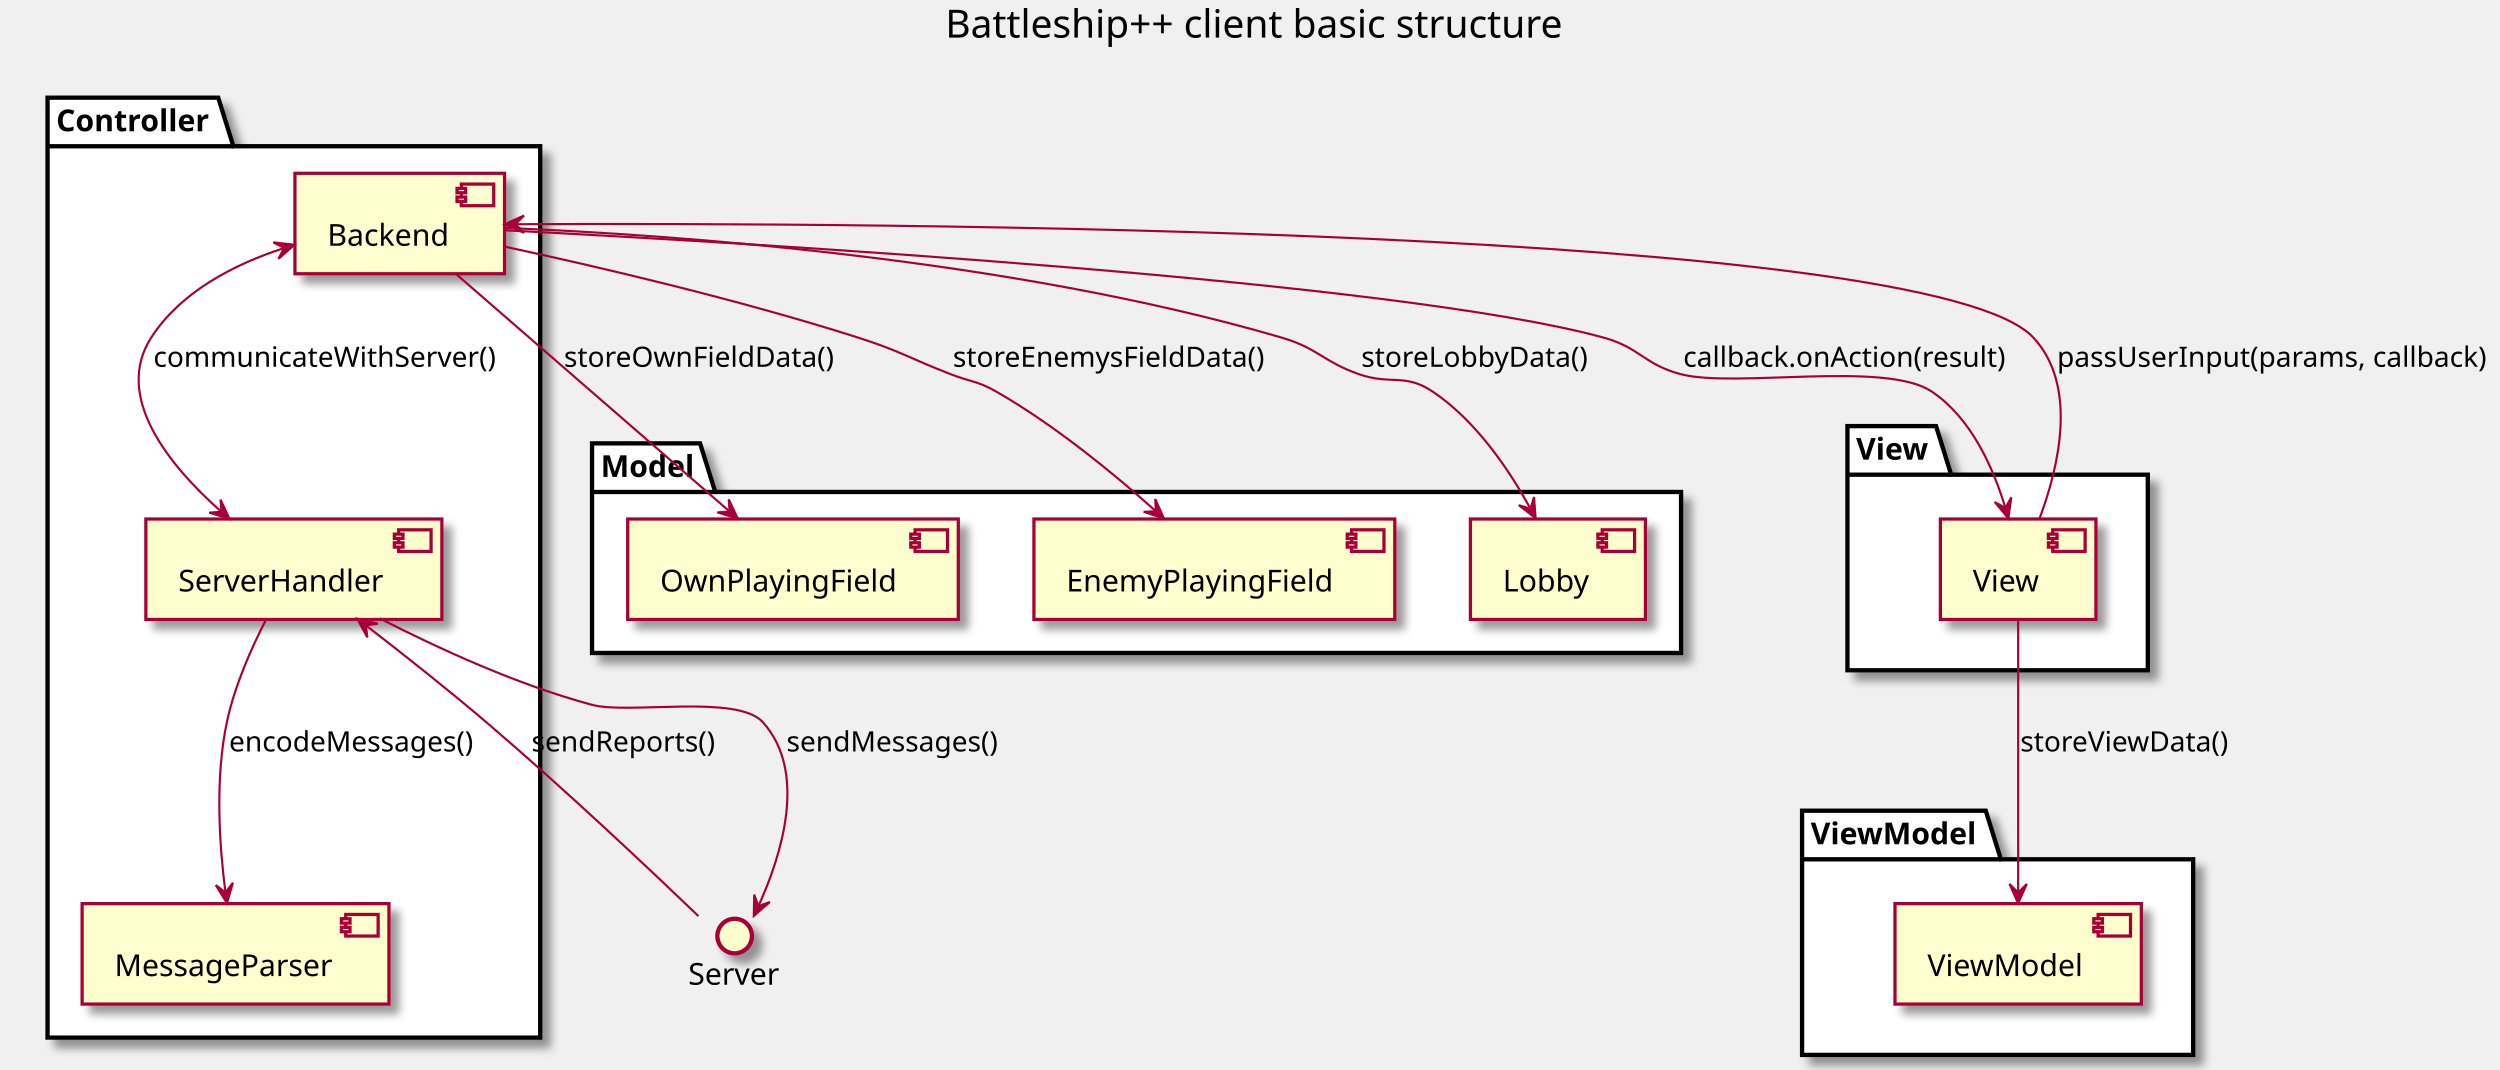
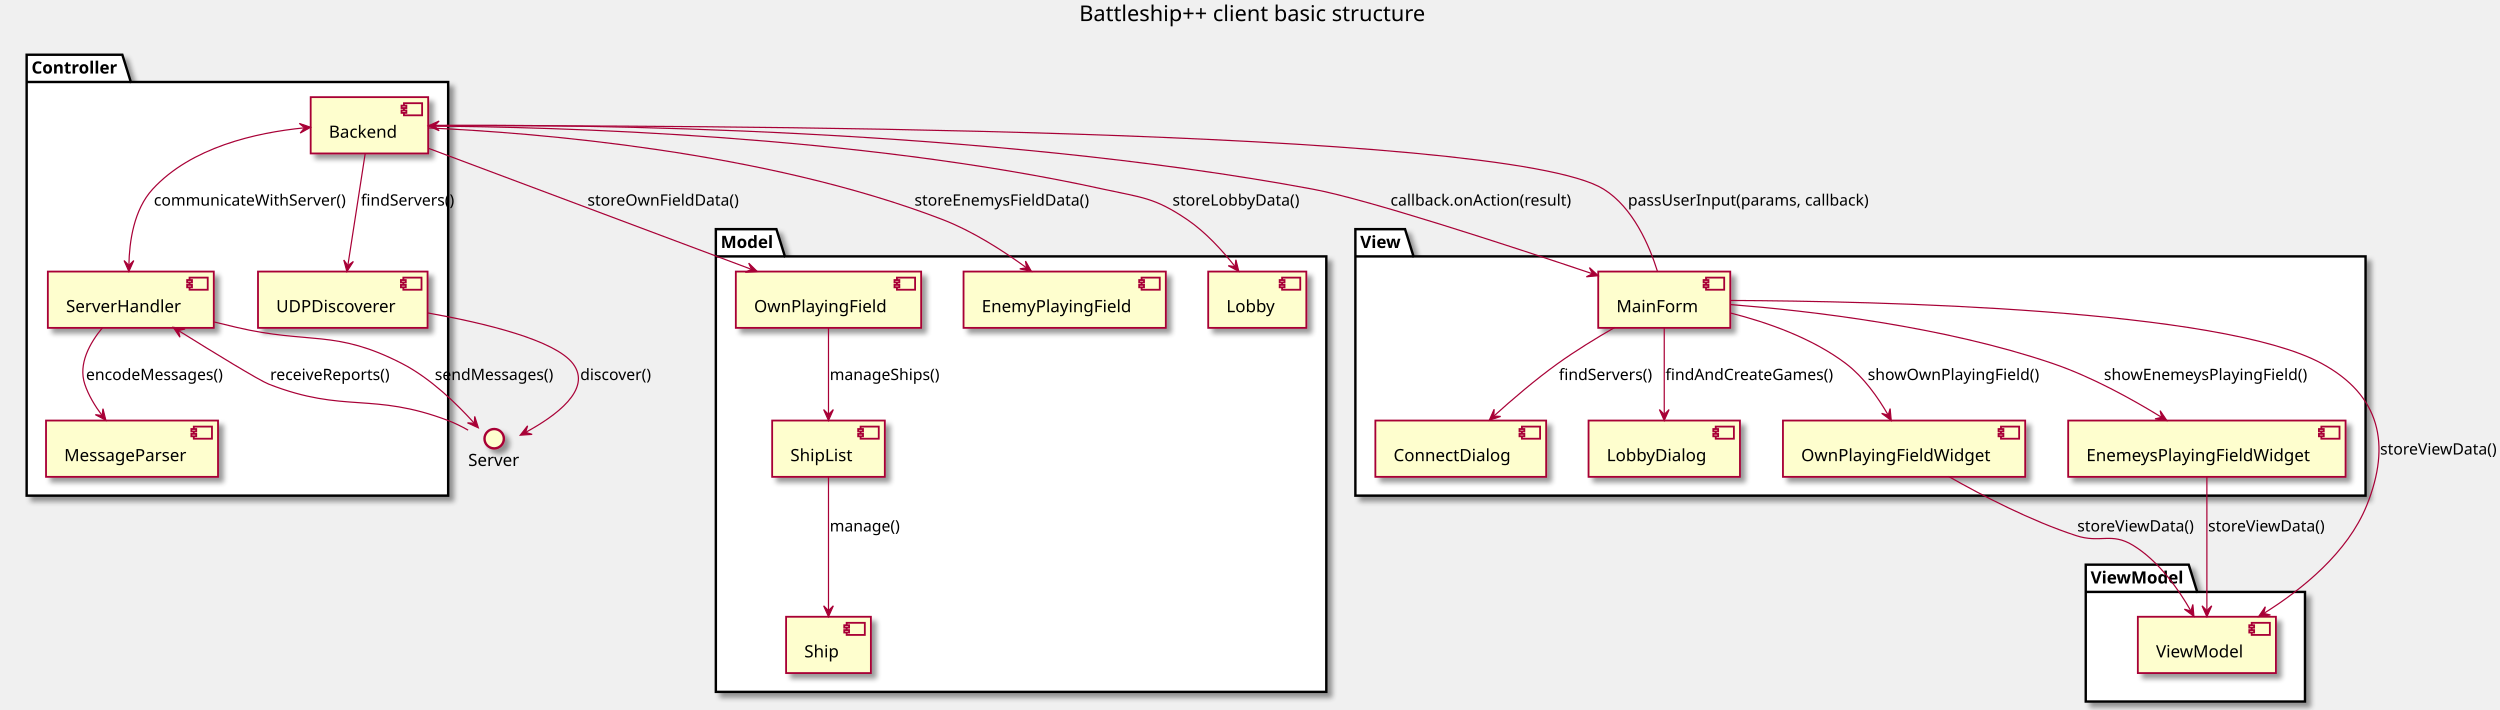
- <svg xmlns="http://www.w3.org/2000/svg" height="495px" style="width:1157px;height:495px;" version="1.1" viewBox="0 0 1157 495" width="1157px">
+ <svg xmlns="http://www.w3.org/2000/svg" height="586px" style="width:2064px;height:586px;" version="1.1" viewBox="0 0 2064 586" width="2064px">
  <defs>
    <filter height="300%" id="f1" width="300%" x="-1" y="-1">
      <feGaussianBlur result="blurOut" stdDeviation="2.0" />
      <feColorMatrix in="blurOut" result="blurOut2" type="matrix" values="0 0 0 0 0 0 0 0 0 0 0 0 0 0 0 0 0 0 .4 0" />
      <feOffset dx="4.0" dy="4.0" in="blurOut2" result="blurOut3" />
      <feBlend in="SourceGraphic" in2="blurOut3" mode="normal" />
    </filter>
  </defs>
  <g>
-     <text fill="#000000" font-family="sans-serif" font-size="18" lengthAdjust="spacingAndGlyphs" textLength="300" x="437.5" y="17.402">Battleship++ client basic structure</text>
-     <polygon fill="#FFFFFF" filter="url(#f1)" points="22,45.199,101,45.199,108,67.688,250,67.688,250,480.199,22,480.199,22,45.199" style="stroke: #000000; stroke-width: 2.0;" />
+     <text fill="#000000" font-family="sans-serif" font-size="18" lengthAdjust="spacingAndGlyphs" textLength="300" x="891" y="17.402">Battleship++ client basic structure</text>
+     <polygon fill="#FFFFFF" filter="url(#f1)" points="22,45.199,101,45.199,108,67.688,370,67.688,370,409.199,22,409.199,22,45.199" style="stroke: #000000; stroke-width: 2.0;" />
    <line style="stroke: #000000; stroke-width: 2.0;" x1="22" x2="108" y1="67.688" y2="67.688" />
    <text fill="#000000" font-family="sans-serif" font-size="14" font-weight="bold" lengthAdjust="spacingAndGlyphs" textLength="73" x="26" y="60.734">Controller</text>
-     <polygon fill="#FFFFFF" filter="url(#f1)" points="274,205.199,324,205.199,331,227.688,778,227.688,778,302.199,274,302.199,274,205.199" style="stroke: #000000; stroke-width: 2.0;" />
-     <line style="stroke: #000000; stroke-width: 2.0;" x1="274" x2="331" y1="227.688" y2="227.688" />
-     <text fill="#000000" font-family="sans-serif" font-size="14" font-weight="bold" lengthAdjust="spacingAndGlyphs" textLength="44" x="278" y="220.734">Model</text>
-     <polygon fill="#FFFFFF" filter="url(#f1)" points="855,197.199,896,197.199,903,219.688,994,219.688,994,310.199,855,310.199,855,197.199" style="stroke: #000000; stroke-width: 2.0;" />
-     <line style="stroke: #000000; stroke-width: 2.0;" x1="855" x2="903" y1="219.688" y2="219.688" />
-     <text fill="#000000" font-family="sans-serif" font-size="14" font-weight="bold" lengthAdjust="spacingAndGlyphs" textLength="35" x="859" y="212.734">View</text>
-     <polygon fill="#FFFFFF" filter="url(#f1)" points="834,375.199,919,375.199,926,397.688,1015,397.688,1015,488.199,834,488.199,834,375.199" style="stroke: #000000; stroke-width: 2.0;" />
-     <line style="stroke: #000000; stroke-width: 2.0;" x1="834" x2="926" y1="397.688" y2="397.688" />
-     <text fill="#000000" font-family="sans-serif" font-size="14" font-weight="bold" lengthAdjust="spacingAndGlyphs" textLength="79" x="838" y="390.734">ViewModel</text>
-     <rect fill="#FEFECE" filter="url(#f1)" height="46.488" style="stroke: #A80036; stroke-width: 1.5;" width="97" x="136.5" y="80.199" />
-     <rect fill="#FEFECE" height="10" style="stroke: #A80036; stroke-width: 1.5;" width="15" x="213.5" y="85.199" />
-     <rect fill="#FEFECE" height="2" style="stroke: #A80036; stroke-width: 1.5;" width="4" x="211.5" y="87.199" />
-     <rect fill="#FEFECE" height="2" style="stroke: #A80036; stroke-width: 1.5;" width="4" x="211.5" y="91.199" />
-     <text fill="#000000" font-family="sans-serif" font-size="14" lengthAdjust="spacingAndGlyphs" textLength="57" x="151.5" y="113.734">Backend</text>
-     <rect fill="#FEFECE" filter="url(#f1)" height="46.488" style="stroke: #A80036; stroke-width: 1.5;" width="137" x="67.5" y="240.199" />
-     <rect fill="#FEFECE" height="10" style="stroke: #A80036; stroke-width: 1.5;" width="15" x="184.5" y="245.199" />
-     <rect fill="#FEFECE" height="2" style="stroke: #A80036; stroke-width: 1.5;" width="4" x="182.5" y="247.199" />
-     <rect fill="#FEFECE" height="2" style="stroke: #A80036; stroke-width: 1.5;" width="4" x="182.5" y="251.199" />
-     <text fill="#000000" font-family="sans-serif" font-size="14" lengthAdjust="spacingAndGlyphs" textLength="97" x="82.5" y="273.734">ServerHandler</text>
-     <rect fill="#FEFECE" filter="url(#f1)" height="46.488" style="stroke: #A80036; stroke-width: 1.5;" width="142" x="38" y="418.199" />
-     <rect fill="#FEFECE" height="10" style="stroke: #A80036; stroke-width: 1.5;" width="15" x="160" y="423.199" />
-     <rect fill="#FEFECE" height="2" style="stroke: #A80036; stroke-width: 1.5;" width="4" x="158" y="425.199" />
-     <rect fill="#FEFECE" height="2" style="stroke: #A80036; stroke-width: 1.5;" width="4" x="158" y="429.199" />
-     <text fill="#000000" font-family="sans-serif" font-size="14" lengthAdjust="spacingAndGlyphs" textLength="102" x="53" y="451.734">MessageParser</text>
-     <rect fill="#FEFECE" filter="url(#f1)" height="46.488" style="stroke: #A80036; stroke-width: 1.5;" width="153" x="290.5" y="240.199" />
-     <rect fill="#FEFECE" height="10" style="stroke: #A80036; stroke-width: 1.5;" width="15" x="423.5" y="245.199" />
-     <rect fill="#FEFECE" height="2" style="stroke: #A80036; stroke-width: 1.5;" width="4" x="421.5" y="247.199" />
-     <rect fill="#FEFECE" height="2" style="stroke: #A80036; stroke-width: 1.5;" width="4" x="421.5" y="251.199" />
-     <text fill="#000000" font-family="sans-serif" font-size="14" lengthAdjust="spacingAndGlyphs" textLength="113" x="305.5" y="273.734">OwnPlayingField</text>
-     <rect fill="#FEFECE" filter="url(#f1)" height="46.488" style="stroke: #A80036; stroke-width: 1.5;" width="167" x="478.5" y="240.199" />
-     <rect fill="#FEFECE" height="10" style="stroke: #A80036; stroke-width: 1.5;" width="15" x="625.5" y="245.199" />
-     <rect fill="#FEFECE" height="2" style="stroke: #A80036; stroke-width: 1.5;" width="4" x="623.5" y="247.199" />
-     <rect fill="#FEFECE" height="2" style="stroke: #A80036; stroke-width: 1.5;" width="4" x="623.5" y="251.199" />
-     <text fill="#000000" font-family="sans-serif" font-size="14" lengthAdjust="spacingAndGlyphs" textLength="127" x="493.5" y="273.734">EnemyPlayingField</text>
-     <rect fill="#FEFECE" filter="url(#f1)" height="46.488" style="stroke: #A80036; stroke-width: 1.5;" width="81" x="680.5" y="240.199" />
-     <rect fill="#FEFECE" height="10" style="stroke: #A80036; stroke-width: 1.5;" width="15" x="741.5" y="245.199" />
-     <rect fill="#FEFECE" height="2" style="stroke: #A80036; stroke-width: 1.5;" width="4" x="739.5" y="247.199" />
-     <rect fill="#FEFECE" height="2" style="stroke: #A80036; stroke-width: 1.5;" width="4" x="739.5" y="251.199" />
-     <text fill="#000000" font-family="sans-serif" font-size="14" lengthAdjust="spacingAndGlyphs" textLength="41" x="695.5" y="273.734">Lobby</text>
-     <rect fill="#FEFECE" filter="url(#f1)" height="46.488" style="stroke: #A80036; stroke-width: 1.5;" width="72" x="898" y="240.199" />
-     <rect fill="#FEFECE" height="10" style="stroke: #A80036; stroke-width: 1.5;" width="15" x="950" y="245.199" />
-     <rect fill="#FEFECE" height="2" style="stroke: #A80036; stroke-width: 1.5;" width="4" x="948" y="247.199" />
-     <rect fill="#FEFECE" height="2" style="stroke: #A80036; stroke-width: 1.5;" width="4" x="948" y="251.199" />
-     <text fill="#000000" font-family="sans-serif" font-size="14" lengthAdjust="spacingAndGlyphs" textLength="32" x="913" y="273.734">View</text>
-     <rect fill="#FEFECE" filter="url(#f1)" height="46.488" style="stroke: #A80036; stroke-width: 1.5;" width="114" x="877" y="418.199" />
-     <rect fill="#FEFECE" height="10" style="stroke: #A80036; stroke-width: 1.5;" width="15" x="971" y="423.199" />
-     <rect fill="#FEFECE" height="2" style="stroke: #A80036; stroke-width: 1.5;" width="4" x="969" y="425.199" />
-     <rect fill="#FEFECE" height="2" style="stroke: #A80036; stroke-width: 1.5;" width="4" x="969" y="429.199" />
-     <text fill="#000000" font-family="sans-serif" font-size="14" lengthAdjust="spacingAndGlyphs" textLength="74" x="892" y="451.734">ViewModel</text>
-     <ellipse cx="340" cy="433.199" fill="#FEFECE" filter="url(#f1)" rx="8" ry="8" style="stroke: #A80036; stroke-width: 2.0;" />
-     <text fill="#000000" font-family="sans-serif" font-size="14" lengthAdjust="spacingAndGlyphs" textLength="43" x="318.5" y="455.734">Server</text>
-     <path d="M233.643,106.572 C350.937,112.641 646.684,130.113 742,156.199 C759.067,160.87 760.878,168.735 778,173.199 C803.003,179.717 872.536,166.813 894,181.199 C912.22,193.411 922.471,216.454 928.021,234.849 " fill="none" style="stroke: #A80036; stroke-width: 1.0;" />
-     <polygon fill="#A80036" points="929.465,239.902,930.837,230.149,928.091,235.095,923.145,232.348,929.465,239.902" style="stroke: #A80036; stroke-width: 1.0;" />
-     <text fill="#000000" font-family="sans-serif" font-size="13" lengthAdjust="spacingAndGlyphs" textLength="157" x="779" y="169.768">callback.onAction(result)</text>
-     <path d="M131.383,114.819 C108.385,122.317 83.698,134.971 70,156.199 C52.371,183.517 78.05,215.208 102.344,236.772 " fill="none" style="stroke: #A80036; stroke-width: 1.0;" />
-     <polygon fill="#A80036" points="106.224,240.143,102.054,231.221,102.45,236.864,96.807,237.26,106.224,240.143" style="stroke: #A80036; stroke-width: 1.0;" />
-     <polygon fill="#A80036" points="136.261,113.296,126.478,112.163,131.489,114.787,128.864,119.799,136.261,113.296" style="stroke: #A80036; stroke-width: 1.0;" />
-     <text fill="#000000" font-family="sans-serif" font-size="13" lengthAdjust="spacingAndGlyphs" textLength="159" x="71" y="169.768">communicateWithServer()</text>
-     <path d="M175.794,286.207 C202.704,300.04 239.494,316.961 274,326.199 C291.045,330.762 341.168,321.108 353,334.199 C373.863,357.281 361.788,395.65 350.992,419.346 " fill="none" style="stroke: #A80036; stroke-width: 1.0;" />
-     <polygon fill="#A80036" points="348.861,423.881,356.31,417.438,350.988,419.356,349.07,414.034,348.861,423.881" style="stroke: #A80036; stroke-width: 1.0;" />
-     <text fill="#000000" font-family="sans-serif" font-size="13" lengthAdjust="spacingAndGlyphs" textLength="99" x="364" y="347.768">sendMessages()</text>
-     <path d="M323.232,423.97 C301.167,402.796 260.965,364.837 225,334.199 C207.066,318.922 186.419,302.607 169.528,289.575 " fill="none" style="stroke: #A80036; stroke-width: 1.0;" />
-     <polygon fill="#A80036" points="165.319,286.335,170.012,294.994,169.281,289.385,174.891,288.655,165.319,286.335" style="stroke: #A80036; stroke-width: 1.0;" />
-     <text fill="#000000" font-family="sans-serif" font-size="13" lengthAdjust="spacingAndGlyphs" textLength="86" x="246" y="347.768">sendReports()</text>
-     <path d="M123.301,286.404 C116.392,299.781 108.548,317.425 105,334.199 C99.425,360.553 101.527,391.397 104.353,412.997 " fill="none" style="stroke: #A80036; stroke-width: 1.0;" />
-     <polygon fill="#A80036" points="105.043,418.006,107.777,408.544,104.361,413.053,99.852,409.636,105.043,418.006" style="stroke: #A80036; stroke-width: 1.0;" />
-     <text fill="#000000" font-family="sans-serif" font-size="13" lengthAdjust="spacingAndGlyphs" textLength="114" x="106" y="347.768">encodeMessages()</text>
-     <path d="M210.69,126.501 C244.022,155.438 302.062,205.824 337.264,236.384 " fill="none" style="stroke: #A80036; stroke-width: 1.0;" />
-     <polygon fill="#A80036" points="341.441,240.01,337.266,231.09,337.665,236.733,332.022,237.132,341.441,240.01" style="stroke: #A80036; stroke-width: 1.0;" />
-     <text fill="#000000" font-family="sans-serif" font-size="13" lengthAdjust="spacingAndGlyphs" textLength="127" x="261" y="169.768">storeOwnFieldData()</text>
-     <path d="M233.511,114.129 C276.821,123.458 341.756,138.593 397,156.199 C416.58,162.439 420.842,165.763 440,173.199 C449.311,176.813 452.332,176.237 461,181.199 C488.065,196.694 515.461,219.187 534.879,236.54 " fill="none" style="stroke: #A80036; stroke-width: 1.0;" />
-     <polygon fill="#A80036" points="538.654,239.939,534.642,230.944,534.938,236.594,529.289,236.889,538.654,239.939" style="stroke: #A80036; stroke-width: 1.0;" />
-     <text fill="#000000" font-family="sans-serif" font-size="13" lengthAdjust="spacingAndGlyphs" textLength="147" x="441" y="169.768">storeEnemysFieldData()</text>
-     <path d="M233.736,105.49 C311.281,108.629 466.874,119.388 593,156.199 C609.986,161.156 612.296,167.363 629,173.199 C643.655,178.319 650.103,172.559 663,181.199 C683.003,194.599 698.401,217.376 708.289,235.37 " fill="none" style="stroke: #A80036; stroke-width: 1.0;" />
-     <polygon fill="#A80036" points="710.683,239.833,709.952,230.012,708.319,235.428,702.903,233.794,710.683,239.833" style="stroke: #A80036; stroke-width: 1.0;" />
-     <text fill="#000000" font-family="sans-serif" font-size="13" lengthAdjust="spacingAndGlyphs" textLength="107" x="630" y="169.768">storeLobbyData()</text>
-     <path d="M934,286.49 C934,318.625 934,377.921 934,412.723 " fill="none" style="stroke: #A80036; stroke-width: 1.0;" />
-     <polygon fill="#A80036" points="934,418.09,938,409.09,934,413.09,930,409.09,934,418.09" style="stroke: #A80036; stroke-width: 1.0;" />
-     <text fill="#000000" font-family="sans-serif" font-size="13" lengthAdjust="spacingAndGlyphs" textLength="98" x="935" y="347.768">storeViewData()</text>
-     <path d="M943.897,239.971 C952.856,216.048 961.766,178.443 941,156.199 C893.29,105.095 403.577,103.006 238.78,103.768 " fill="none" style="stroke: #A80036; stroke-width: 1.0;" />
-     <polygon fill="#A80036" points="233.527,103.794,242.546,107.751,238.527,103.77,242.507,99.751,233.527,103.794" style="stroke: #A80036; stroke-width: 1.0;" />
-     <text fill="#000000" font-family="sans-serif" font-size="13" lengthAdjust="spacingAndGlyphs" textLength="204" x="952" y="169.768">passUserInput(params, callback)</text>
+     <polygon fill="#FFFFFF" filter="url(#f1)" points="591,189.199,641,189.199,648,211.688,1095,211.688,1095,571.199,591,571.199,591,189.199" style="stroke: #000000; stroke-width: 2.0;" />
+     <line style="stroke: #000000; stroke-width: 2.0;" x1="591" x2="648" y1="211.688" y2="211.688" />
+     <text fill="#000000" font-family="sans-serif" font-size="14" font-weight="bold" lengthAdjust="spacingAndGlyphs" textLength="44" x="595" y="204.734">Model</text>
+     <polygon fill="#FFFFFF" filter="url(#f1)" points="1119,189.199,1160,189.199,1167,211.688,1953,211.688,1953,409.199,1119,409.199,1119,189.199" style="stroke: #000000; stroke-width: 2.0;" />
+     <line style="stroke: #000000; stroke-width: 2.0;" x1="1119" x2="1167" y1="211.688" y2="211.688" />
+     <text fill="#000000" font-family="sans-serif" font-size="14" font-weight="bold" lengthAdjust="spacingAndGlyphs" textLength="35" x="1123" y="204.734">View</text>
+     <polygon fill="#FFFFFF" filter="url(#f1)" points="1722,466.199,1807,466.199,1814,488.688,1903,488.688,1903,579.199,1722,579.199,1722,466.199" style="stroke: #000000; stroke-width: 2.0;" />
+     <line style="stroke: #000000; stroke-width: 2.0;" x1="1722" x2="1814" y1="488.688" y2="488.688" />
+     <text fill="#000000" font-family="sans-serif" font-size="14" font-weight="bold" lengthAdjust="spacingAndGlyphs" textLength="79" x="1726" y="481.734">ViewModel</text>
+     <rect fill="#FEFECE" filter="url(#f1)" height="46.488" style="stroke: #A80036; stroke-width: 1.5;" width="97" x="256.5" y="80.199" />
+     <rect fill="#FEFECE" height="10" style="stroke: #A80036; stroke-width: 1.5;" width="15" x="333.5" y="85.199" />
+     <rect fill="#FEFECE" height="2" style="stroke: #A80036; stroke-width: 1.5;" width="4" x="331.5" y="87.199" />
+     <rect fill="#FEFECE" height="2" style="stroke: #A80036; stroke-width: 1.5;" width="4" x="331.5" y="91.199" />
+     <text fill="#000000" font-family="sans-serif" font-size="14" lengthAdjust="spacingAndGlyphs" textLength="57" x="271.5" y="113.734">Backend</text>
+     <rect fill="#FEFECE" filter="url(#f1)" height="46.488" style="stroke: #A80036; stroke-width: 1.5;" width="137" x="39.5" y="224.199" />
+     <rect fill="#FEFECE" height="10" style="stroke: #A80036; stroke-width: 1.5;" width="15" x="156.5" y="229.199" />
+     <rect fill="#FEFECE" height="2" style="stroke: #A80036; stroke-width: 1.5;" width="4" x="154.5" y="231.199" />
+     <rect fill="#FEFECE" height="2" style="stroke: #A80036; stroke-width: 1.5;" width="4" x="154.5" y="235.199" />
+     <text fill="#000000" font-family="sans-serif" font-size="14" lengthAdjust="spacingAndGlyphs" textLength="97" x="54.5" y="257.734">ServerHandler</text>
+     <rect fill="#FEFECE" filter="url(#f1)" height="46.488" style="stroke: #A80036; stroke-width: 1.5;" width="142" x="38" y="347.199" />
+     <rect fill="#FEFECE" height="10" style="stroke: #A80036; stroke-width: 1.5;" width="15" x="160" y="352.199" />
+     <rect fill="#FEFECE" height="2" style="stroke: #A80036; stroke-width: 1.5;" width="4" x="158" y="354.199" />
+     <rect fill="#FEFECE" height="2" style="stroke: #A80036; stroke-width: 1.5;" width="4" x="158" y="358.199" />
+     <text fill="#000000" font-family="sans-serif" font-size="14" lengthAdjust="spacingAndGlyphs" textLength="102" x="53" y="380.734">MessageParser</text>
+     <rect fill="#FEFECE" filter="url(#f1)" height="46.488" style="stroke: #A80036; stroke-width: 1.5;" width="140" x="213" y="224.199" />
+     <rect fill="#FEFECE" height="10" style="stroke: #A80036; stroke-width: 1.5;" width="15" x="333" y="229.199" />
+     <rect fill="#FEFECE" height="2" style="stroke: #A80036; stroke-width: 1.5;" width="4" x="331" y="231.199" />
+     <rect fill="#FEFECE" height="2" style="stroke: #A80036; stroke-width: 1.5;" width="4" x="331" y="235.199" />
+     <text fill="#000000" font-family="sans-serif" font-size="14" lengthAdjust="spacingAndGlyphs" textLength="100" x="228" y="257.734">UDPDiscoverer</text>
+     <rect fill="#FEFECE" filter="url(#f1)" height="46.488" style="stroke: #A80036; stroke-width: 1.5;" width="153" x="607.5" y="224.199" />
+     <rect fill="#FEFECE" height="10" style="stroke: #A80036; stroke-width: 1.5;" width="15" x="740.5" y="229.199" />
+     <rect fill="#FEFECE" height="2" style="stroke: #A80036; stroke-width: 1.5;" width="4" x="738.5" y="231.199" />
+     <rect fill="#FEFECE" height="2" style="stroke: #A80036; stroke-width: 1.5;" width="4" x="738.5" y="235.199" />
+     <text fill="#000000" font-family="sans-serif" font-size="14" lengthAdjust="spacingAndGlyphs" textLength="113" x="622.5" y="257.734">OwnPlayingField</text>
+     <rect fill="#FEFECE" filter="url(#f1)" height="46.488" style="stroke: #A80036; stroke-width: 1.5;" width="167" x="795.5" y="224.199" />
+     <rect fill="#FEFECE" height="10" style="stroke: #A80036; stroke-width: 1.5;" width="15" x="942.5" y="229.199" />
+     <rect fill="#FEFECE" height="2" style="stroke: #A80036; stroke-width: 1.5;" width="4" x="940.5" y="231.199" />
+     <rect fill="#FEFECE" height="2" style="stroke: #A80036; stroke-width: 1.5;" width="4" x="940.5" y="235.199" />
+     <text fill="#000000" font-family="sans-serif" font-size="14" lengthAdjust="spacingAndGlyphs" textLength="127" x="810.5" y="257.734">EnemyPlayingField</text>
+     <rect fill="#FEFECE" filter="url(#f1)" height="46.488" style="stroke: #A80036; stroke-width: 1.5;" width="81" x="997.5" y="224.199" />
+     <rect fill="#FEFECE" height="10" style="stroke: #A80036; stroke-width: 1.5;" width="15" x="1058.5" y="229.199" />
+     <rect fill="#FEFECE" height="2" style="stroke: #A80036; stroke-width: 1.5;" width="4" x="1056.5" y="231.199" />
+     <rect fill="#FEFECE" height="2" style="stroke: #A80036; stroke-width: 1.5;" width="4" x="1056.5" y="235.199" />
+     <text fill="#000000" font-family="sans-serif" font-size="14" lengthAdjust="spacingAndGlyphs" textLength="41" x="1012.5" y="257.734">Lobby</text>
+     <rect fill="#FEFECE" filter="url(#f1)" height="46.488" style="stroke: #A80036; stroke-width: 1.5;" width="93" x="637.5" y="347.199" />
+     <rect fill="#FEFECE" height="10" style="stroke: #A80036; stroke-width: 1.5;" width="15" x="710.5" y="352.199" />
+     <rect fill="#FEFECE" height="2" style="stroke: #A80036; stroke-width: 1.5;" width="4" x="708.5" y="354.199" />
+     <rect fill="#FEFECE" height="2" style="stroke: #A80036; stroke-width: 1.5;" width="4" x="708.5" y="358.199" />
+     <text fill="#000000" font-family="sans-serif" font-size="14" lengthAdjust="spacingAndGlyphs" textLength="53" x="652.5" y="380.734">ShipList</text>
+     <rect fill="#FEFECE" filter="url(#f1)" height="46.488" style="stroke: #A80036; stroke-width: 1.5;" width="70" x="649" y="509.199" />
+     <rect fill="#FEFECE" height="10" style="stroke: #A80036; stroke-width: 1.5;" width="15" x="699" y="514.199" />
+     <rect fill="#FEFECE" height="2" style="stroke: #A80036; stroke-width: 1.5;" width="4" x="697" y="516.199" />
+     <rect fill="#FEFECE" height="2" style="stroke: #A80036; stroke-width: 1.5;" width="4" x="697" y="520.199" />
+     <text fill="#000000" font-family="sans-serif" font-size="14" lengthAdjust="spacingAndGlyphs" textLength="30" x="664" y="542.734">Ship</text>
+     <rect fill="#FEFECE" filter="url(#f1)" height="46.488" style="stroke: #A80036; stroke-width: 1.5;" width="109" x="1319.5" y="224.199" />
+     <rect fill="#FEFECE" height="10" style="stroke: #A80036; stroke-width: 1.5;" width="15" x="1408.5" y="229.199" />
+     <rect fill="#FEFECE" height="2" style="stroke: #A80036; stroke-width: 1.5;" width="4" x="1406.5" y="231.199" />
+     <rect fill="#FEFECE" height="2" style="stroke: #A80036; stroke-width: 1.5;" width="4" x="1406.5" y="235.199" />
+     <text fill="#000000" font-family="sans-serif" font-size="14" lengthAdjust="spacingAndGlyphs" textLength="69" x="1334.5" y="257.734">MainForm</text>
+     <rect fill="#FEFECE" filter="url(#f1)" height="46.488" style="stroke: #A80036; stroke-width: 1.5;" width="141" x="1135.5" y="347.199" />
+     <rect fill="#FEFECE" height="10" style="stroke: #A80036; stroke-width: 1.5;" width="15" x="1256.5" y="352.199" />
+     <rect fill="#FEFECE" height="2" style="stroke: #A80036; stroke-width: 1.5;" width="4" x="1254.5" y="354.199" />
+     <rect fill="#FEFECE" height="2" style="stroke: #A80036; stroke-width: 1.5;" width="4" x="1254.5" y="358.199" />
+     <text fill="#000000" font-family="sans-serif" font-size="14" lengthAdjust="spacingAndGlyphs" textLength="101" x="1150.5" y="380.734">ConnectDialog</text>
+     <rect fill="#FEFECE" filter="url(#f1)" height="46.488" style="stroke: #A80036; stroke-width: 1.5;" width="125" x="1311.5" y="347.199" />
+     <rect fill="#FEFECE" height="10" style="stroke: #A80036; stroke-width: 1.5;" width="15" x="1416.5" y="352.199" />
+     <rect fill="#FEFECE" height="2" style="stroke: #A80036; stroke-width: 1.5;" width="4" x="1414.5" y="354.199" />
+     <rect fill="#FEFECE" height="2" style="stroke: #A80036; stroke-width: 1.5;" width="4" x="1414.5" y="358.199" />
+     <text fill="#000000" font-family="sans-serif" font-size="14" lengthAdjust="spacingAndGlyphs" textLength="85" x="1326.5" y="380.734">LobbyDialog</text>
+     <rect fill="#FEFECE" filter="url(#f1)" height="46.488" style="stroke: #A80036; stroke-width: 1.5;" width="200" x="1472" y="347.199" />
+     <rect fill="#FEFECE" height="10" style="stroke: #A80036; stroke-width: 1.5;" width="15" x="1652" y="352.199" />
+     <rect fill="#FEFECE" height="2" style="stroke: #A80036; stroke-width: 1.5;" width="4" x="1650" y="354.199" />
+     <rect fill="#FEFECE" height="2" style="stroke: #A80036; stroke-width: 1.5;" width="4" x="1650" y="358.199" />
+     <text fill="#000000" font-family="sans-serif" font-size="14" lengthAdjust="spacingAndGlyphs" textLength="160" x="1487" y="380.734">OwnPlayingFieldWidget</text>
+     <rect fill="#FEFECE" filter="url(#f1)" height="46.488" style="stroke: #A80036; stroke-width: 1.5;" width="229" x="1707.5" y="347.199" />
+     <rect fill="#FEFECE" height="10" style="stroke: #A80036; stroke-width: 1.5;" width="15" x="1916.5" y="352.199" />
+     <rect fill="#FEFECE" height="2" style="stroke: #A80036; stroke-width: 1.5;" width="4" x="1914.5" y="354.199" />
+     <rect fill="#FEFECE" height="2" style="stroke: #A80036; stroke-width: 1.5;" width="4" x="1914.5" y="358.199" />
+     <text fill="#000000" font-family="sans-serif" font-size="14" lengthAdjust="spacingAndGlyphs" textLength="189" x="1722.5" y="380.734">EnemeysPlayingFieldWidget</text>
+     <rect fill="#FEFECE" filter="url(#f1)" height="46.488" style="stroke: #A80036; stroke-width: 1.5;" width="114" x="1765" y="509.199" />
+     <rect fill="#FEFECE" height="10" style="stroke: #A80036; stroke-width: 1.5;" width="15" x="1859" y="514.199" />
+     <rect fill="#FEFECE" height="2" style="stroke: #A80036; stroke-width: 1.5;" width="4" x="1857" y="516.199" />
+     <rect fill="#FEFECE" height="2" style="stroke: #A80036; stroke-width: 1.5;" width="4" x="1857" y="520.199" />
+     <text fill="#000000" font-family="sans-serif" font-size="14" lengthAdjust="spacingAndGlyphs" textLength="74" x="1780" y="542.734">ViewModel</text>
+     <ellipse cx="408" cy="362.199" fill="#FEFECE" filter="url(#f1)" rx="8" ry="8" style="stroke: #A80036; stroke-width: 2.0;" />
+     <text fill="#000000" font-family="sans-serif" font-size="14" lengthAdjust="spacingAndGlyphs" textLength="43" x="386.5" y="384.734">Server</text>
+     <path d="M251.116,105.556 C210.939,109.544 157.733,121.636 126,156.199 C110.568,173.008 106.768,199.173 106.416,218.968 " fill="none" style="stroke: #A80036; stroke-width: 1.0;" />
+     <polygon fill="#A80036" points="106.398,224.111,110.429,215.125,106.415,219.111,102.429,215.098,106.398,224.111" style="stroke: #A80036; stroke-width: 1.0;" />
+     <polygon fill="#A80036" points="256.446,105.066,247.117,101.909,251.467,105.525,247.851,109.875,256.446,105.066" style="stroke: #A80036; stroke-width: 1.0;" />
+     <text fill="#000000" font-family="sans-serif" font-size="13" lengthAdjust="spacingAndGlyphs" textLength="159" x="127" y="169.768">communicateWithServer()</text>
+     <path d="M176.81,265.816 C182.955,267.324 189.086,268.804 195,270.199 C255.667,284.508 276.608,271.617 332,300.199 C355.506,312.328 377.302,333.586 391.47,349.311 " fill="none" style="stroke: #A80036; stroke-width: 1.0;" />
+     <polygon fill="#A80036" points="394.904,353.181,391.923,343.795,391.586,349.441,385.939,349.104,394.904,353.181" style="stroke: #A80036; stroke-width: 1.0;" />
+     <text fill="#000000" font-family="sans-serif" font-size="13" lengthAdjust="spacingAndGlyphs" textLength="99" x="359" y="313.768">sendMessages()</text>
+     <path d="M386.497,355.139 C381.259,352.173 375.56,349.307 370,347.199 C307.244,323.406 284.522,341.603 222,317.199 C214.015,314.082 177.065,291.447 147.365,272.938 " fill="none" style="stroke: #A80036; stroke-width: 1.0;" />
+     <polygon fill="#A80036" points="143.04,270.24,148.559,278.397,147.282,272.887,152.793,271.61,143.04,270.24" style="stroke: #A80036; stroke-width: 1.0;" />
+     <text fill="#000000" font-family="sans-serif" font-size="13" lengthAdjust="spacingAndGlyphs" textLength="100" x="223" y="313.768">receiveReports()</text>
+     <path d="M353.21,258.377 C401.021,266.91 458.218,280.828 473,300.199 C489.26,321.507 458.524,343.63 434.007,356.907 " fill="none" style="stroke: #A80036; stroke-width: 1.0;" />
+     <polygon fill="#A80036" points="429.514,359.281,439.34,358.612,433.934,356.945,435.601,351.539,429.514,359.281" style="stroke: #A80036; stroke-width: 1.0;" />
+     <text fill="#000000" font-family="sans-serif" font-size="13" lengthAdjust="spacingAndGlyphs" textLength="61" x="479" y="313.768">discover()</text>
+     <path d="M84.848,270.244 C73.965,283.342 64.465,300.592 70,317.199 C73.041,326.322 78.379,335.134 84.148,342.83 " fill="none" style="stroke: #A80036; stroke-width: 1.0;" />
+     <polygon fill="#A80036" points="87.385,346.986,85.01,337.428,84.313,343.042,78.699,342.345,87.385,346.986" style="stroke: #A80036; stroke-width: 1.0;" />
+     <text fill="#000000" font-family="sans-serif" font-size="13" lengthAdjust="spacingAndGlyphs" textLength="114" x="71" y="313.768">encodeMessages()</text>
+     <path d="M301.562,126.387 C297.688,151.396 291.387,192.067 287.217,218.977 " fill="none" style="stroke: #A80036; stroke-width: 1.0;" />
+     <polygon fill="#A80036" points="286.413,224.167,291.744,215.886,287.179,219.226,283.839,214.661,286.413,224.167" style="stroke: #A80036; stroke-width: 1.0;" />
+     <text fill="#000000" font-family="sans-serif" font-size="13" lengthAdjust="spacingAndGlyphs" textLength="78" x="298" y="169.768">findServers()</text>
+     <path d="M353.772,122.472 C421.753,147.943 545.091,194.154 620.273,222.322 " fill="none" style="stroke: #A80036; stroke-width: 1.0;" />
+     <polygon fill="#A80036" points="625.154,224.151,618.129,217.248,620.472,222.397,615.323,224.74,625.154,224.151" style="stroke: #A80036; stroke-width: 1.0;" />
+     <text fill="#000000" font-family="sans-serif" font-size="13" lengthAdjust="spacingAndGlyphs" textLength="127" x="485" y="169.768">storeOwnFieldData()</text>
+     <path d="M353.68,105.615 C441.359,109.567 630.426,124.536 778,181.199 C802.975,190.788 828.284,207.092 847.32,220.971 " fill="none" style="stroke: #A80036; stroke-width: 1.0;" />
+     <polygon fill="#A80036" points="851.529,224.074,846.659,215.514,847.505,221.107,841.911,221.953,851.529,224.074" style="stroke: #A80036; stroke-width: 1.0;" />
+     <text fill="#000000" font-family="sans-serif" font-size="13" lengthAdjust="spacingAndGlyphs" textLength="147" x="755" y="169.768">storeEnemysFieldData()</text>
+     <path d="M353.564,104.083 C457.229,104.765 707.323,111.379 911,156.199 C942.855,163.209 952.987,162.919 980,181.199 C995.324,191.569 1009.25,206.873 1019.61,220.026 " fill="none" style="stroke: #A80036; stroke-width: 1.0;" />
+     <polygon fill="#A80036" points="1022.71,224.032,1020.352,214.47,1019.644,220.082,1014.032,219.375,1022.71,224.032" style="stroke: #A80036; stroke-width: 1.0;" />
+     <text fill="#000000" font-family="sans-serif" font-size="13" lengthAdjust="spacingAndGlyphs" textLength="107" x="968" y="169.768">storeLobbyData()</text>
+     <path d="M684,270.392 C684,290.604 684,320.506 684,342.118 " fill="none" style="stroke: #A80036; stroke-width: 1.0;" />
+     <polygon fill="#A80036" points="684,347.146,688,338.146,684,342.146,680,338.146,684,347.146" style="stroke: #A80036; stroke-width: 1.0;" />
+     <text fill="#000000" font-family="sans-serif" font-size="13" lengthAdjust="spacingAndGlyphs" textLength="91" x="685" y="313.768">manageShips()</text>
+     <path d="M684,393.446 C684,422.343 684,472.766 684,503.933 " fill="none" style="stroke: #A80036; stroke-width: 1.0;" />
+     <polygon fill="#A80036" points="684,509.141,688,500.141,684,504.141,680,500.141,684,509.141" style="stroke: #A80036; stroke-width: 1.0;" />
+     <text fill="#000000" font-family="sans-serif" font-size="13" lengthAdjust="spacingAndGlyphs" textLength="57" x="685" y="438.768">manage()</text>
+     <path d="M1428.65,248.061 C1549.21,248.609 1833.88,254.823 1917,300.199 C1964.87,326.331 1974.36,366.602 1954,417.199 C1938.22,456.425 1900.38,486.775 1869.25,506.263 " fill="none" style="stroke: #A80036; stroke-width: 1.0;" />
+     <polygon fill="#A80036" points="1864.7,509.059,1874.459,507.735,1868.955,506.433,1870.257,500.928,1864.7,509.059" style="stroke: #A80036; stroke-width: 1.0;" />
+     <text fill="#000000" font-family="sans-serif" font-size="13" lengthAdjust="spacingAndGlyphs" textLength="98" x="1965" y="375.268">storeViewData()</text>
+     <path d="M1368.42,224.104 C1361.73,202.7 1348.27,171.326 1324,156.199 C1241.86,105.004 557.223,103.322 358.735,103.925 " fill="none" style="stroke: #A80036; stroke-width: 1.0;" />
+     <polygon fill="#A80036" points="353.57,103.942,362.582,107.914,358.57,103.927,362.557,99.914,353.57,103.942" style="stroke: #A80036; stroke-width: 1.0;" />
+     <text fill="#000000" font-family="sans-serif" font-size="13" lengthAdjust="spacingAndGlyphs" textLength="204" x="1344" y="169.768">passUserInput(params, callback)</text>
+     <path d="M353.808,103.515 C477.253,102.635 811.481,105.542 1084,156.199 C1128.41,164.455 1243.34,201.995 1314.46,225.908 " fill="none" style="stroke: #A80036; stroke-width: 1.0;" />
+     <polygon fill="#A80036" points="1319.5,227.606,1312.253,220.937,1314.763,226.007,1309.693,228.517,1319.5,227.606" style="stroke: #A80036; stroke-width: 1.0;" />
+     <text fill="#000000" font-family="sans-serif" font-size="13" lengthAdjust="spacingAndGlyphs" textLength="157" x="1148" y="169.768">callback.onAction(result)</text>
+     <path d="M1333.18,270.296 C1317.99,279.039 1300.85,289.539 1286,300.199 C1267.6,313.413 1248.33,329.941 1233.31,343.508 " fill="none" style="stroke: #A80036; stroke-width: 1.0;" />
+     <polygon fill="#A80036" points="1229.59,346.89,1238.944,343.807,1233.294,343.531,1233.569,337.881,1229.59,346.89" style="stroke: #A80036; stroke-width: 1.0;" />
+     <text fill="#000000" font-family="sans-serif" font-size="13" lengthAdjust="spacingAndGlyphs" textLength="78" x="1287" y="313.768">findServers()</text>
+     <path d="M1374,270.392 C1374,290.604 1374,320.506 1374,342.118 " fill="none" style="stroke: #A80036; stroke-width: 1.0;" />
+     <polygon fill="#A80036" points="1374,347.146,1378,338.146,1374,342.146,1370,338.146,1374,347.146" style="stroke: #A80036; stroke-width: 1.0;" />
+     <text fill="#000000" font-family="sans-serif" font-size="13" lengthAdjust="spacingAndGlyphs" textLength="140" x="1375" y="313.768">findAndCreateGames()</text>
+     <path d="M1428.62,258.402 C1458.96,266.098 1496.1,279.061 1524,300.199 C1538.63,311.283 1550.47,328.132 1558.73,342.406 " fill="none" style="stroke: #A80036; stroke-width: 1.0;" />
+     <polygon fill="#A80036" points="1561.4,347.135,1560.471,337.33,1558.947,342.778,1553.499,341.255,1561.4,347.135" style="stroke: #A80036; stroke-width: 1.0;" />
+     <text fill="#000000" font-family="sans-serif" font-size="13" lengthAdjust="spacingAndGlyphs" textLength="144" x="1542" y="313.768">showOwnPlayingField()</text>
+     <path d="M1428.74,251.449 C1493.74,256.576 1604.71,269.359 1695,300.199 C1726.74,311.041 1759.96,329.375 1784.47,344.42 " fill="none" style="stroke: #A80036; stroke-width: 1.0;" />
+     <polygon fill="#A80036" points="1788.94,347.188,1783.408,339.04,1784.694,344.548,1779.185,345.834,1788.94,347.188" style="stroke: #A80036; stroke-width: 1.0;" />
+     <text fill="#000000" font-family="sans-serif" font-size="13" lengthAdjust="spacingAndGlyphs" textLength="171" x="1737" y="313.768">showEnemeysPlayingField()</text>
+     <path d="M1608.68,393.325 C1636.62,409.228 1676.54,429.946 1714,442.199 C1734.14,448.786 1742.9,439.179 1761,450.199 C1782.07,463.029 1798.35,486.081 1808.77,504.322 " fill="none" style="stroke: #A80036; stroke-width: 1.0;" />
+     <polygon fill="#A80036" points="1811.29,508.847,1810.405,499.038,1808.857,504.479,1803.416,502.931,1811.29,508.847" style="stroke: #A80036; stroke-width: 1.0;" />
+     <text fill="#000000" font-family="sans-serif" font-size="13" lengthAdjust="spacingAndGlyphs" textLength="98" x="1715" y="438.768">storeViewData()</text>
+     <path d="M1822,393.446 C1822,422.343 1822,472.766 1822,503.933 " fill="none" style="stroke: #A80036; stroke-width: 1.0;" />
+     <polygon fill="#A80036" points="1822,509.141,1826,500.141,1822,504.141,1818,500.141,1822,509.141" style="stroke: #A80036; stroke-width: 1.0;" />
+     <text fill="#000000" font-family="sans-serif" font-size="13" lengthAdjust="spacingAndGlyphs" textLength="98" x="1823" y="438.768">storeViewData()</text>
  </g>
</svg>
